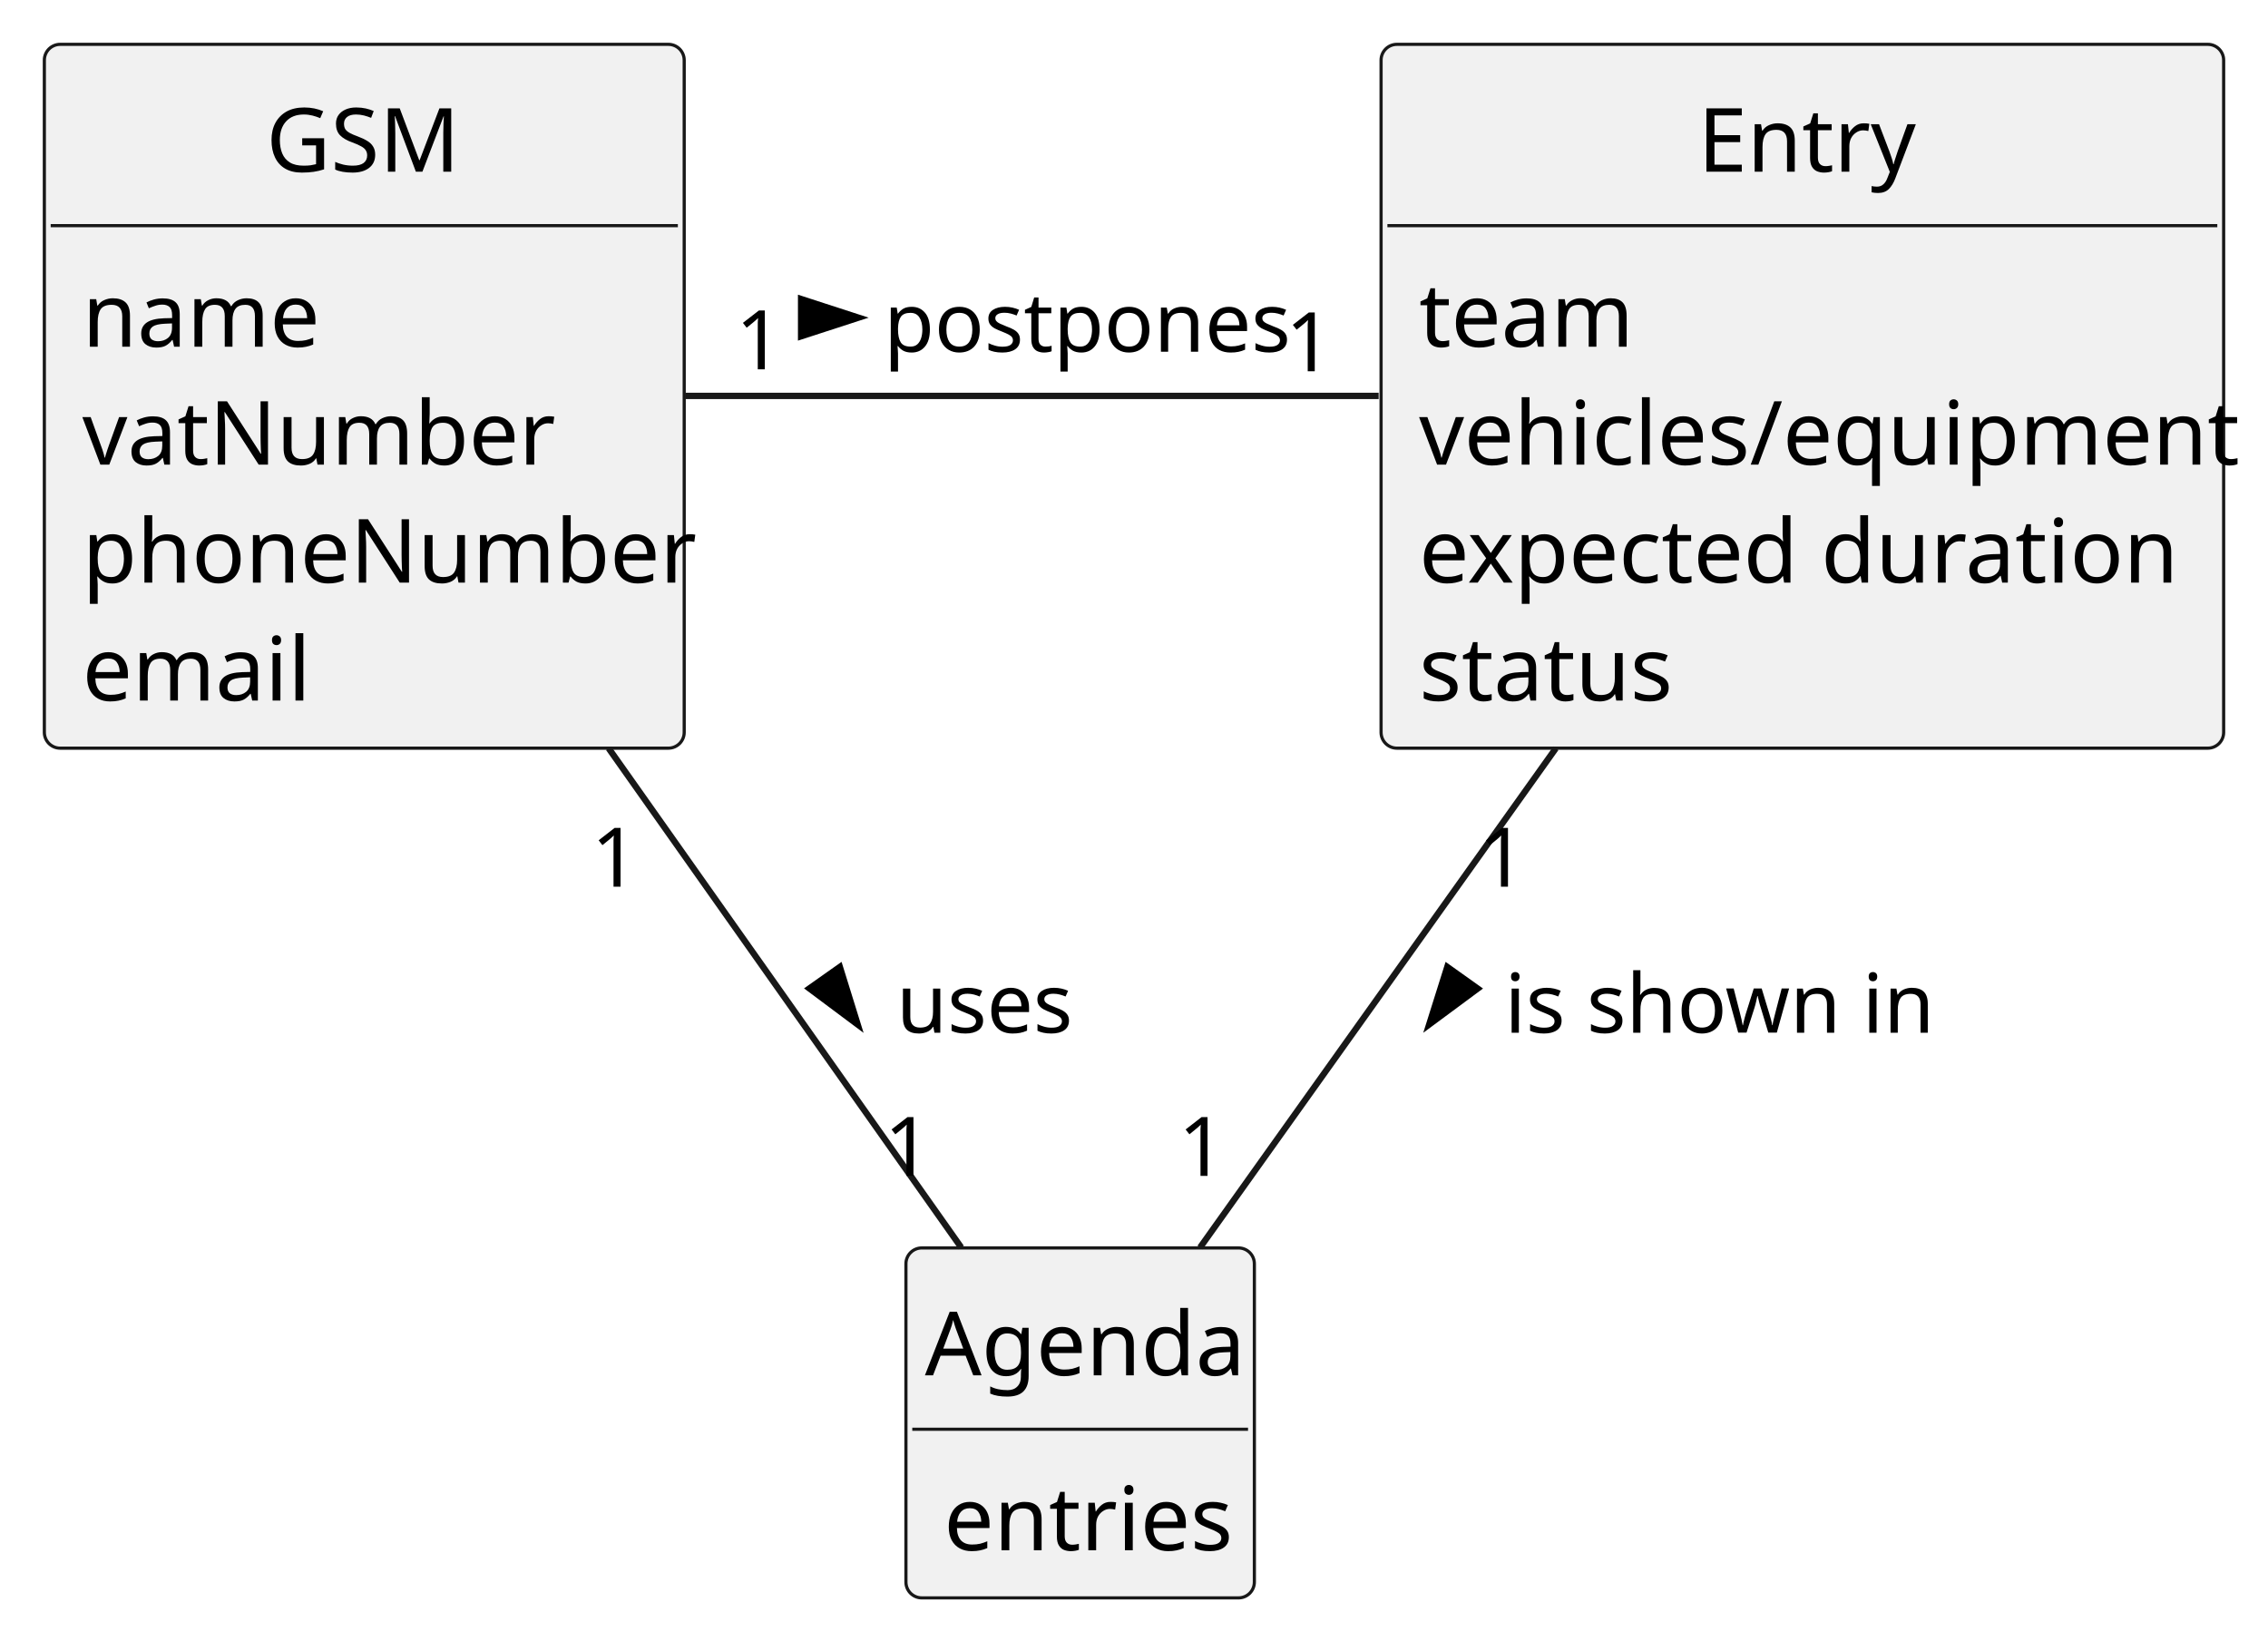
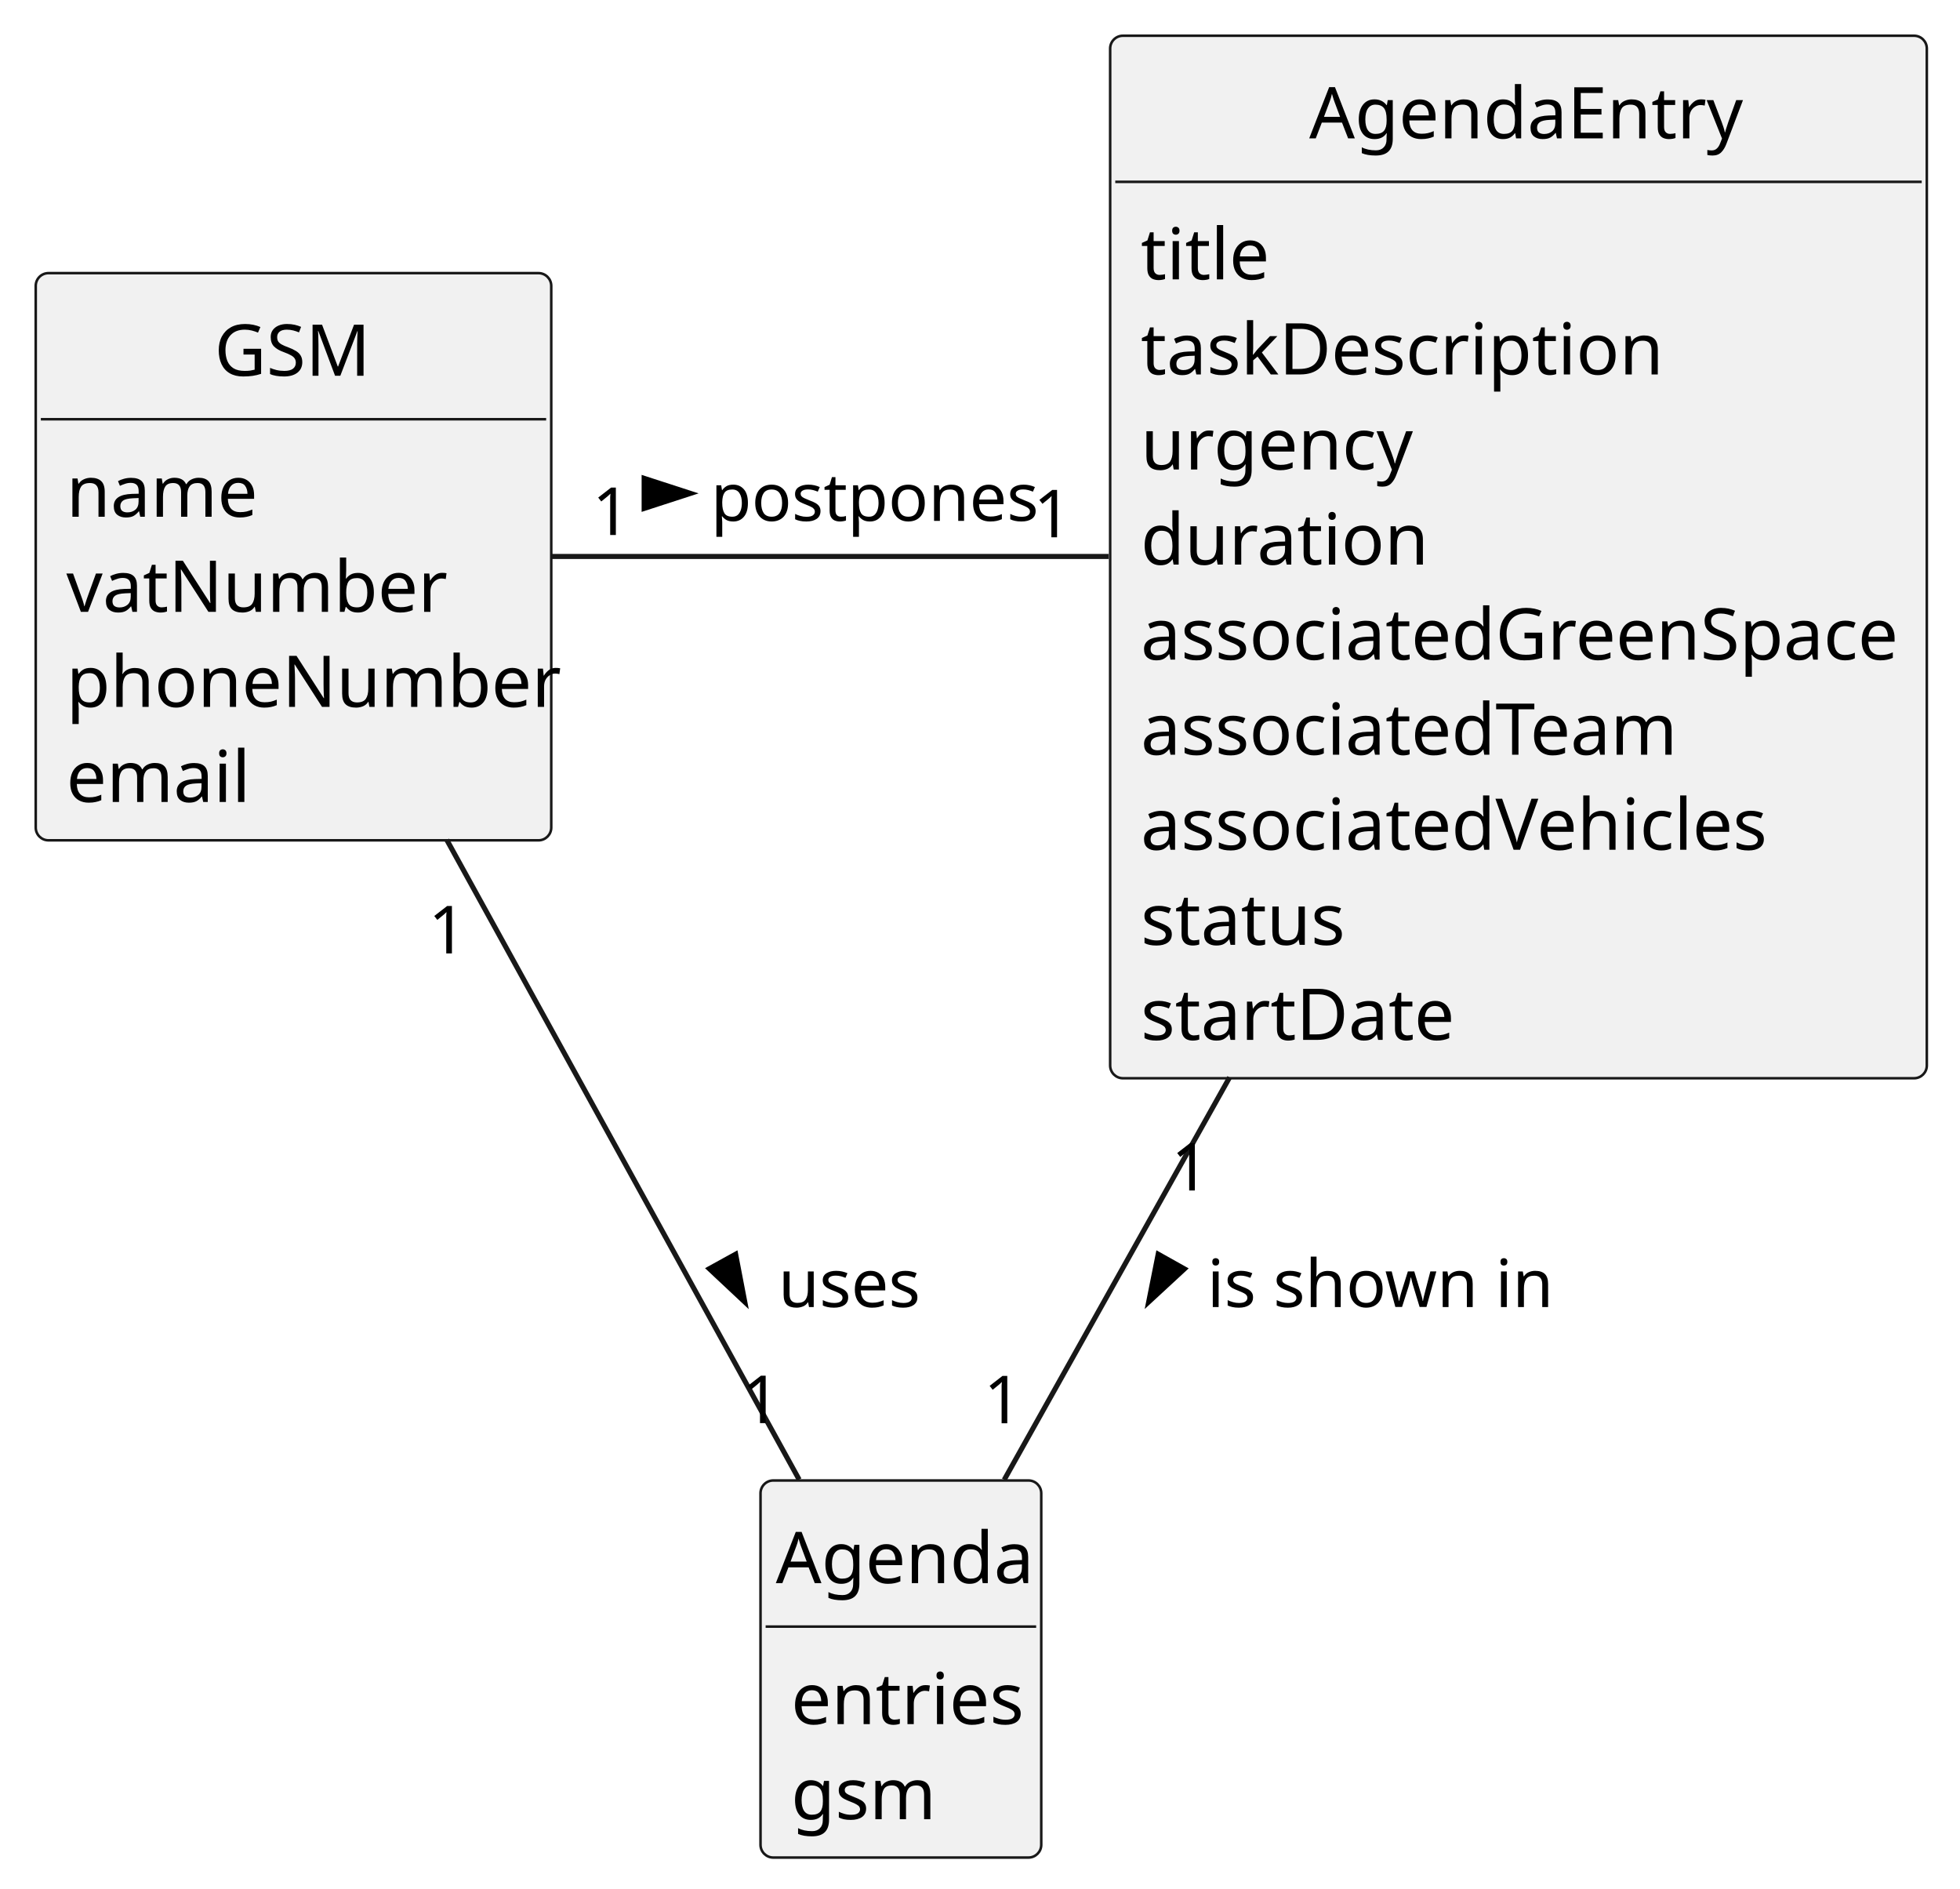
- <svg xmlns="http://www.w3.org/2000/svg" contentStyleType="text/css" height="259px" preserveAspectRatio="none" style="width:358px;height:259px;background:#FFFFFF;" version="1.1" viewBox="0 0 358 259" width="358px" zoomAndPan="magnify">
+ <svg xmlns="http://www.w3.org/2000/svg" contentStyleType="text/css" height="370px" preserveAspectRatio="none" style="width:384px;height:370px;background:#FFFFFF;" version="1.1" viewBox="0 0 384 370" width="384px" zoomAndPan="magnify">
  <defs />
  <g>
    <g id="elem_GSM">
-       <rect codeLine="18" fill="#F1F1F1" height="111.106" id="GSM" rx="2.5" ry="2.5" style="stroke:#181818;stroke-width:0.5;" width="101" x="7" y="7" />
-       <text fill="#000000" font-family="sans-serif" font-size="14" lengthAdjust="spacing" textLength="31" x="42" y="27.107">GSM</text>
-       <line style="stroke:#181818;stroke-width:0.5;" x1="8" x2="107" y1="35.621" y2="35.621" />
-       <text fill="#000000" font-family="sans-serif" font-size="14" lengthAdjust="spacing" textLength="35" x="13" y="54.728">name</text>
-       <text fill="#000000" font-family="sans-serif" font-size="14" lengthAdjust="spacing" textLength="68" x="13" y="73.35">vatNumber</text>
-       <text fill="#000000" font-family="sans-serif" font-size="14" lengthAdjust="spacing" textLength="89" x="13" y="91.971">phoneNumber</text>
-       <text fill="#000000" font-family="sans-serif" font-size="14" lengthAdjust="spacing" textLength="33" x="13" y="110.592">email</text>
+       <rect codeLine="18" fill="#F1F1F1" height="111.106" id="GSM" rx="2.5" ry="2.5" style="stroke:#181818;stroke-width:0.5;" width="101" x="7" y="53.5" />
+       <text fill="#000000" font-family="sans-serif" font-size="14" lengthAdjust="spacing" textLength="31" x="42" y="73.607">GSM</text>
+       <line style="stroke:#181818;stroke-width:0.5;" x1="8" x2="107" y1="82.121" y2="82.121" />
+       <text fill="#000000" font-family="sans-serif" font-size="14" lengthAdjust="spacing" textLength="35" x="13" y="101.228">name</text>
+       <text fill="#000000" font-family="sans-serif" font-size="14" lengthAdjust="spacing" textLength="68" x="13" y="119.85">vatNumber</text>
+       <text fill="#000000" font-family="sans-serif" font-size="14" lengthAdjust="spacing" textLength="89" x="13" y="138.471">phoneNumber</text>
+       <text fill="#000000" font-family="sans-serif" font-size="14" lengthAdjust="spacing" textLength="33" x="13" y="157.092">email</text>
    </g>
-     <g id="elem_Entry">
-       <rect codeLine="25" fill="#F1F1F1" height="111.106" id="Entry" rx="2.5" ry="2.5" style="stroke:#181818;stroke-width:0.5;" width="133" x="218" y="7" />
-       <text fill="#000000" font-family="sans-serif" font-size="14" lengthAdjust="spacing" textLength="33" x="268" y="27.107">Entry</text>
-       <line style="stroke:#181818;stroke-width:0.5;" x1="219" x2="350" y1="35.621" y2="35.621" />
-       <text fill="#000000" font-family="sans-serif" font-size="14" lengthAdjust="spacing" textLength="31" x="224" y="54.728">team</text>
-       <text fill="#000000" font-family="sans-serif" font-size="14" lengthAdjust="spacing" textLength="121" x="224" y="73.35">vehicles/equipment</text>
-       <text fill="#000000" font-family="sans-serif" font-size="14" lengthAdjust="spacing" textLength="113" x="224" y="91.971">expected duration</text>
-       <text fill="#000000" font-family="sans-serif" font-size="14" lengthAdjust="spacing" textLength="38" x="224" y="110.592">status</text>
+     <g id="elem_AgendaEntry">
+       <rect codeLine="25" fill="#F1F1F1" height="204.211" id="AgendaEntry" rx="2.5" ry="2.5" style="stroke:#181818;stroke-width:0.5;" width="160" x="217.5" y="7" />
+       <text fill="#000000" font-family="sans-serif" font-size="14" lengthAdjust="spacing" textLength="82" x="256.5" y="27.107">AgendaEntry</text>
+       <line style="stroke:#181818;stroke-width:0.5;" x1="218.5" x2="376.5" y1="35.621" y2="35.621" />
+       <text fill="#000000" font-family="sans-serif" font-size="14" lengthAdjust="spacing" textLength="22" x="223.5" y="54.728">title</text>
+       <text fill="#000000" font-family="sans-serif" font-size="14" lengthAdjust="spacing" textLength="97" x="223.5" y="73.35">taskDescription</text>
+       <text fill="#000000" font-family="sans-serif" font-size="14" lengthAdjust="spacing" textLength="51" x="223.5" y="91.971">urgency</text>
+       <text fill="#000000" font-family="sans-serif" font-size="14" lengthAdjust="spacing" textLength="52" x="223.5" y="110.592">duration</text>
+       <text fill="#000000" font-family="sans-serif" font-size="14" lengthAdjust="spacing" textLength="148" x="223.5" y="129.213">associatedGreenSpace</text>
+       <text fill="#000000" font-family="sans-serif" font-size="14" lengthAdjust="spacing" textLength="104" x="223.5" y="147.834">associatedTeam</text>
+       <text fill="#000000" font-family="sans-serif" font-size="14" lengthAdjust="spacing" textLength="121" x="223.5" y="166.455">associatedVehicles</text>
+       <text fill="#000000" font-family="sans-serif" font-size="14" lengthAdjust="spacing" textLength="38" x="223.5" y="185.076">status</text>
+       <text fill="#000000" font-family="sans-serif" font-size="14" lengthAdjust="spacing" textLength="58" x="223.5" y="203.697">startDate</text>
    </g>
    <g id="elem_Agenda">
-       <rect codeLine="32" fill="#F1F1F1" height="55.242" id="Agenda" rx="2.5" ry="2.5" style="stroke:#181818;stroke-width:0.5;" width="55" x="143" y="197" />
-       <text fill="#000000" font-family="sans-serif" font-size="14" lengthAdjust="spacing" textLength="49" x="146" y="217.107">Agenda</text>
-       <line style="stroke:#181818;stroke-width:0.5;" x1="144" x2="197" y1="225.621" y2="225.621" />
-       <text fill="#000000" font-family="sans-serif" font-size="14" lengthAdjust="spacing" textLength="43" x="149" y="244.728">entries</text>
+       <rect codeLine="37" fill="#F1F1F1" height="73.863" id="Agenda" rx="2.5" ry="2.5" style="stroke:#181818;stroke-width:0.5;" width="55" x="149" y="290" />
+       <text fill="#000000" font-family="sans-serif" font-size="14" lengthAdjust="spacing" textLength="49" x="152" y="310.107">Agenda</text>
+       <line style="stroke:#181818;stroke-width:0.5;" x1="150" x2="203" y1="318.621" y2="318.621" />
+       <text fill="#000000" font-family="sans-serif" font-size="14" lengthAdjust="spacing" textLength="43" x="155" y="337.728">entries</text>
+       <text fill="#000000" font-family="sans-serif" font-size="14" lengthAdjust="spacing" textLength="26" x="155" y="356.35">gsm</text>
    </g>
-     <g id="link_GSM_Entry">
-       <path codeLine="42" d="M108.16,62.5 C140.44,62.5 182.61,62.5 217.62,62.5 " fill="none" id="GSM-Entry" style="stroke:#181818;stroke-width:1.0;" />
-       <polygon fill="#000000" points="135.5,50.145,126.455,47.207,126.455,53.084,135.5,50.145" style="stroke:#000000;stroke-width:1.0;" />
-       <text fill="#000000" font-family="sans-serif" font-size="13" lengthAdjust="spacing" textLength="60" x="139.5" y="55.528">postpones</text>
-       <text fill="#000000" font-family="sans-serif" font-size="13" lengthAdjust="spacing" textLength="7" x="116.115" y="58.294">1</text>
-       <text fill="#000000" font-family="sans-serif" font-size="13" lengthAdjust="spacing" textLength="7" x="202.922" y="58.609">1</text>
+     <g id="link_GSM_AgendaEntry">
+       <path codeLine="48" d="M108.1,109 C139.74,109 181.17,109 217.21,109 " fill="none" id="GSM-AgendaEntry" style="stroke:#181818;stroke-width:1.0;" />
+       <polygon fill="#000000" points="135.25,96.645,126.205,93.707,126.205,99.584,135.25,96.645" style="stroke:#000000;stroke-width:1.0;" />
+       <text fill="#000000" font-family="sans-serif" font-size="13" lengthAdjust="spacing" textLength="60" x="139.25" y="102.028">postpones</text>
+       <text fill="#000000" font-family="sans-serif" font-size="13" lengthAdjust="spacing" textLength="7" x="116.046" y="104.793">1</text>
+       <text fill="#000000" font-family="sans-serif" font-size="13" lengthAdjust="spacing" textLength="7" x="202.486" y="105.248">1</text>
    </g>
    <g id="link_GSM_Agenda">
-       <path codeLine="43" d="M96.07,118.12 C114.87,144.73 136.62,175.53 151.73,196.93 " fill="none" id="GSM-Agenda" style="stroke:#181818;stroke-width:1.0;" />
-       <polygon fill="#000000" points="135.384,161.73,132.567,152.646,127.766,156.037,135.384,161.73" style="stroke:#000000;stroke-width:1.0;" />
-       <text fill="#000000" font-family="sans-serif" font-size="13" lengthAdjust="spacing" textLength="28" x="141.5" y="163.028">uses</text>
-       <text fill="#000000" font-family="sans-serif" font-size="13" lengthAdjust="spacing" textLength="7" x="93.344" y="139.974">1</text>
-       <text fill="#000000" font-family="sans-serif" font-size="13" lengthAdjust="spacing" textLength="7" x="139.58" y="185.623">1</text>
+       <path codeLine="49" d="M87.53,164.51 C109.15,203.75 137.71,255.6 156.57,289.83 " fill="none" id="GSM-Agenda" style="stroke:#181818;stroke-width:1.0;" />
+       <polygon fill="#000000" points="145.913,255.025,144.122,245.684,138.974,248.521,145.913,255.025" style="stroke:#000000;stroke-width:1.0;" />
+       <text fill="#000000" font-family="sans-serif" font-size="13" lengthAdjust="spacing" textLength="28" x="152.5" y="256.028">uses</text>
+       <text fill="#000000" font-family="sans-serif" font-size="13" lengthAdjust="spacing" textLength="7" x="83.929" y="186.751">1</text>
+       <text fill="#000000" font-family="sans-serif" font-size="13" lengthAdjust="spacing" textLength="7" x="145.397" y="278.761">1</text>
    </g>
-     <g id="link_Entry_Agenda">
-       <path codeLine="44" d="M245.59,118.12 C226.62,144.73 204.68,175.53 189.43,196.93 " fill="none" id="Entry-Agenda" style="stroke:#181818;stroke-width:1.0;" />
-       <polygon fill="#000000" points="225.598,161.717,233.241,156.057,228.454,152.646,225.598,161.717" style="stroke:#000000;stroke-width:1.0;" />
-       <text fill="#000000" font-family="sans-serif" font-size="13" lengthAdjust="spacing" textLength="65" x="237.5" y="163.028">is shown in</text>
-       <text fill="#000000" font-family="sans-serif" font-size="13" lengthAdjust="spacing" textLength="7" x="233.421" y="139.974">1</text>
-       <text fill="#000000" font-family="sans-serif" font-size="13" lengthAdjust="spacing" textLength="7" x="185.998" y="185.623">1</text>
+     <g id="link_AgendaEntry_Agenda">
+       <path codeLine="50" d="M240.9,211.04 C225.09,239.26 208.93,268.12 196.75,289.86 " fill="none" id="AgendaEntry-Agenda" style="stroke:#181818;stroke-width:1.0;" />
+       <polygon fill="#000000" points="225.056,255.008,232.041,248.553,226.913,245.68,225.056,255.008" style="stroke:#000000;stroke-width:1.0;" />
+       <text fill="#000000" font-family="sans-serif" font-size="13" lengthAdjust="spacing" textLength="65" x="236.5" y="256.028">is shown in</text>
+       <text fill="#000000" font-family="sans-serif" font-size="13" lengthAdjust="spacing" textLength="7" x="229.486" y="233.189">1</text>
+       <text fill="#000000" font-family="sans-serif" font-size="13" lengthAdjust="spacing" textLength="7" x="192.734" y="278.797">1</text>
    </g>
  </g>
</svg>
